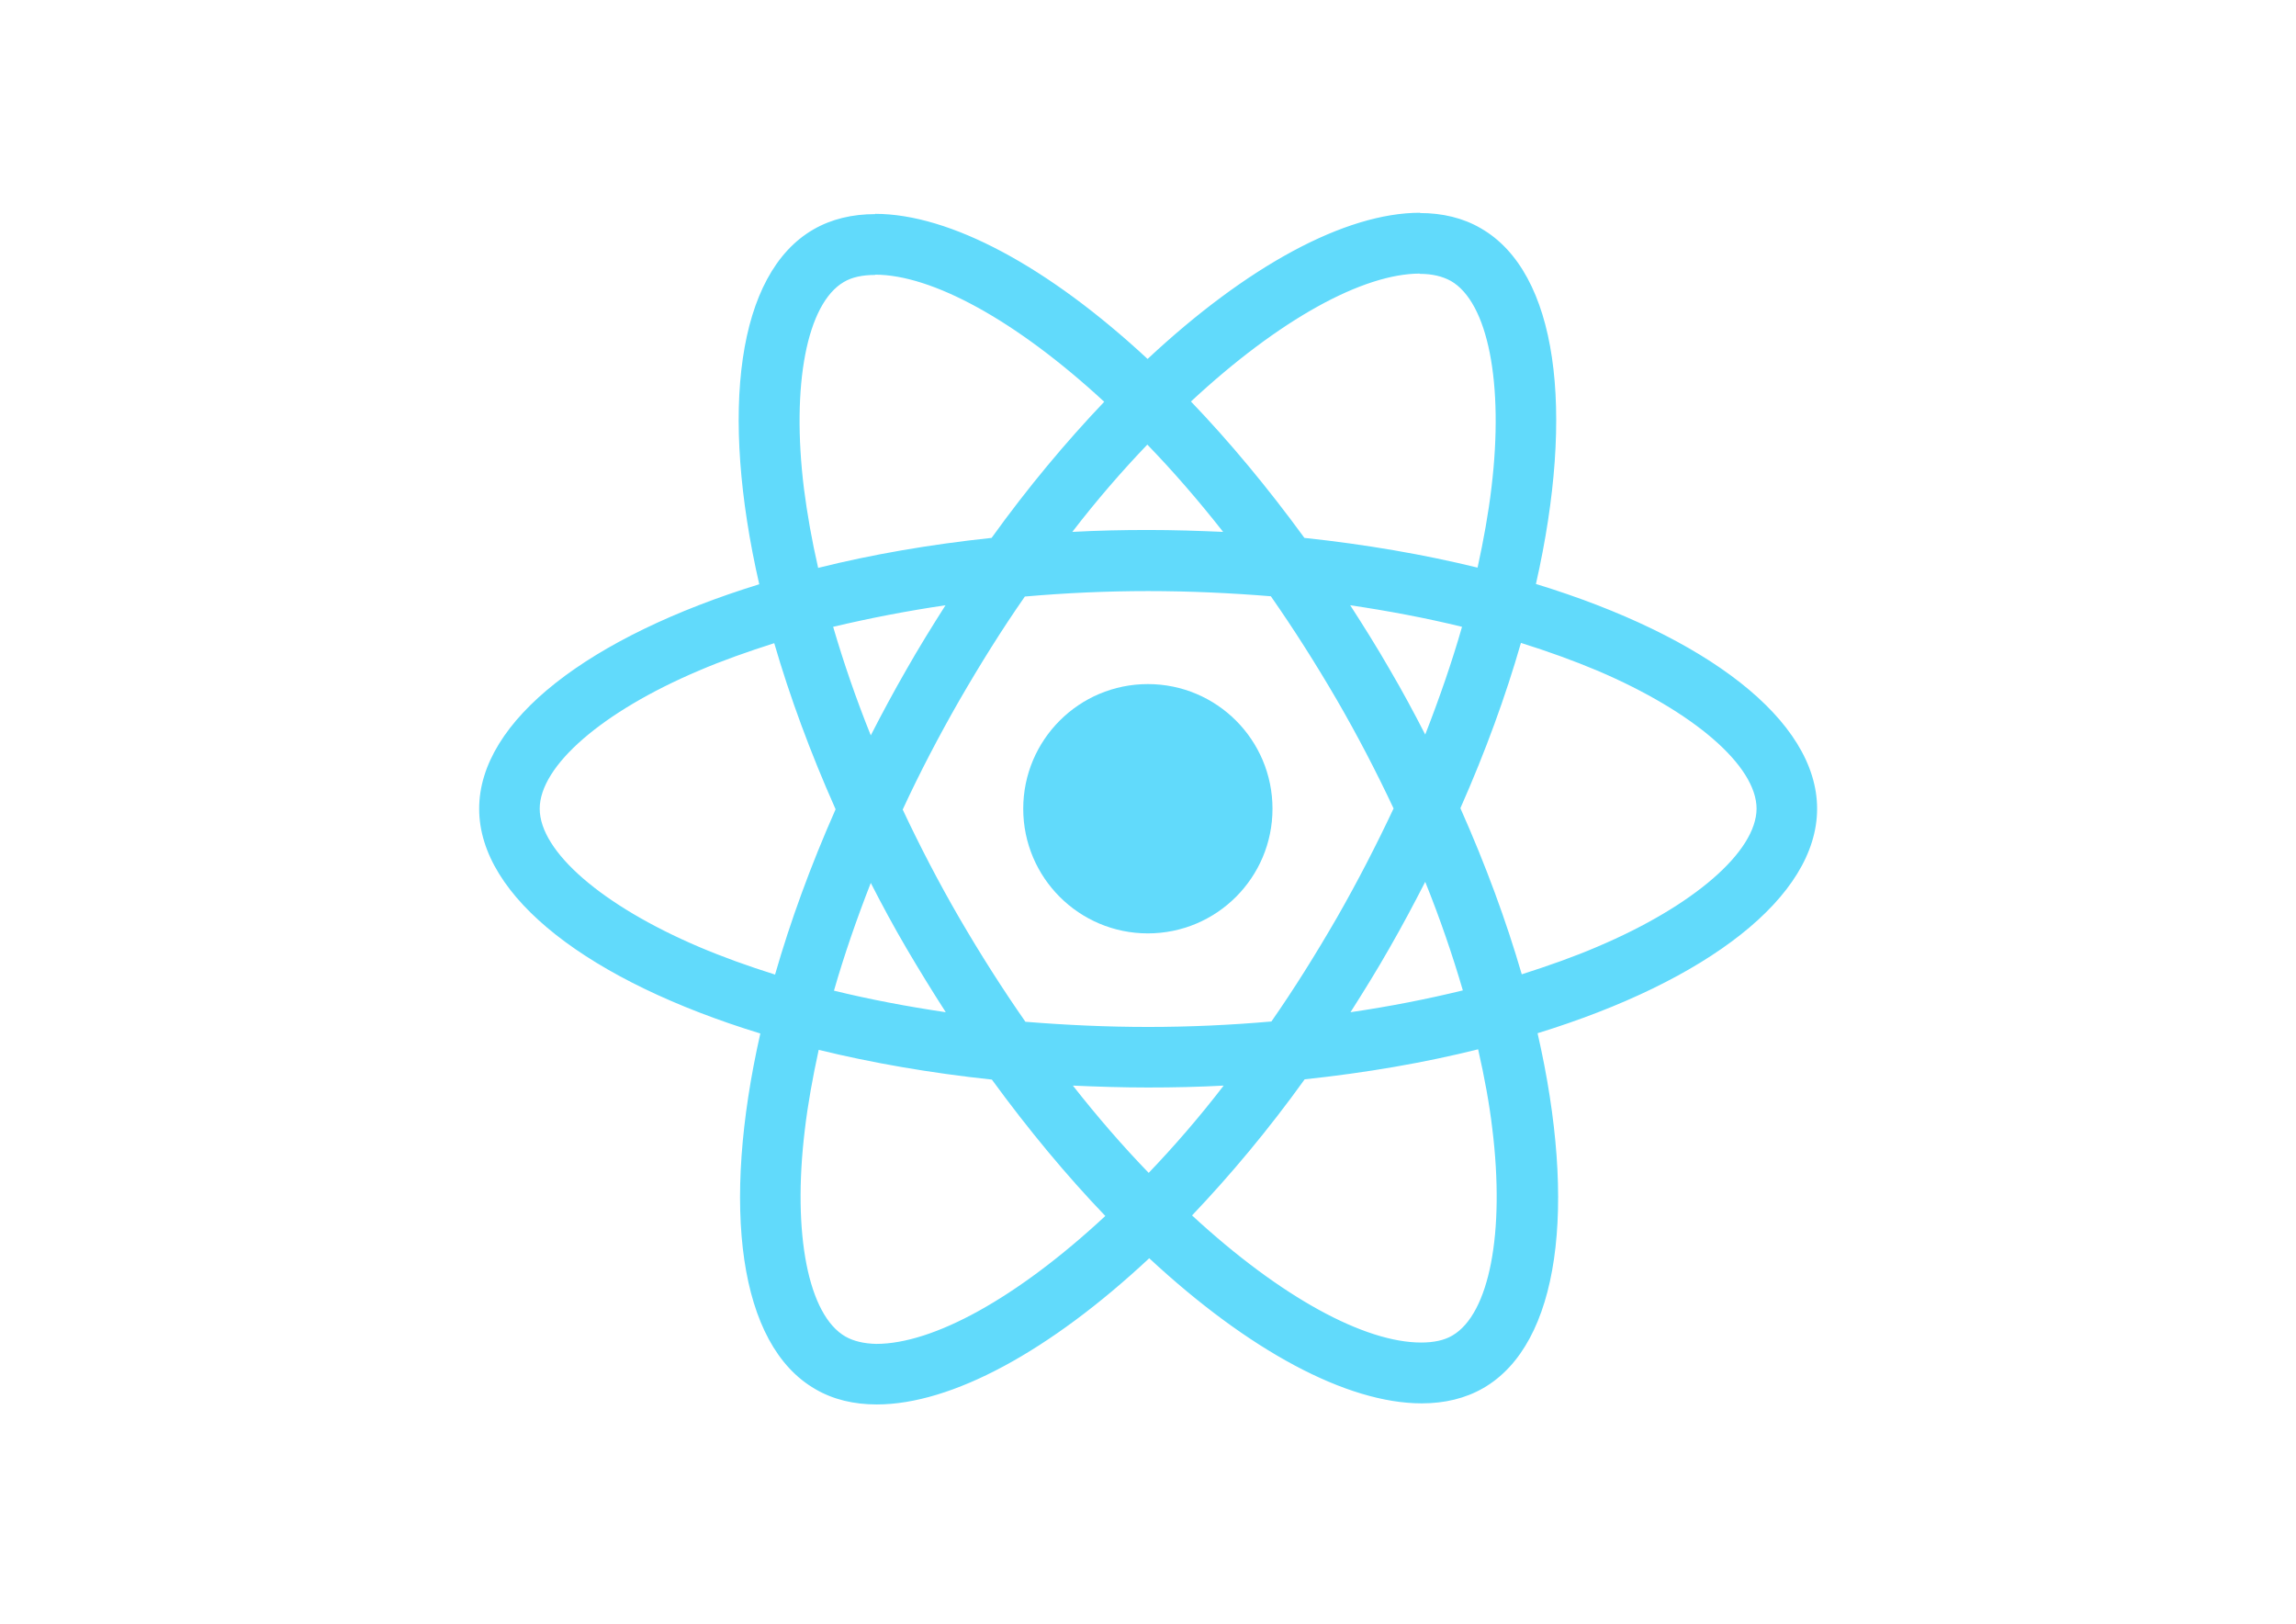
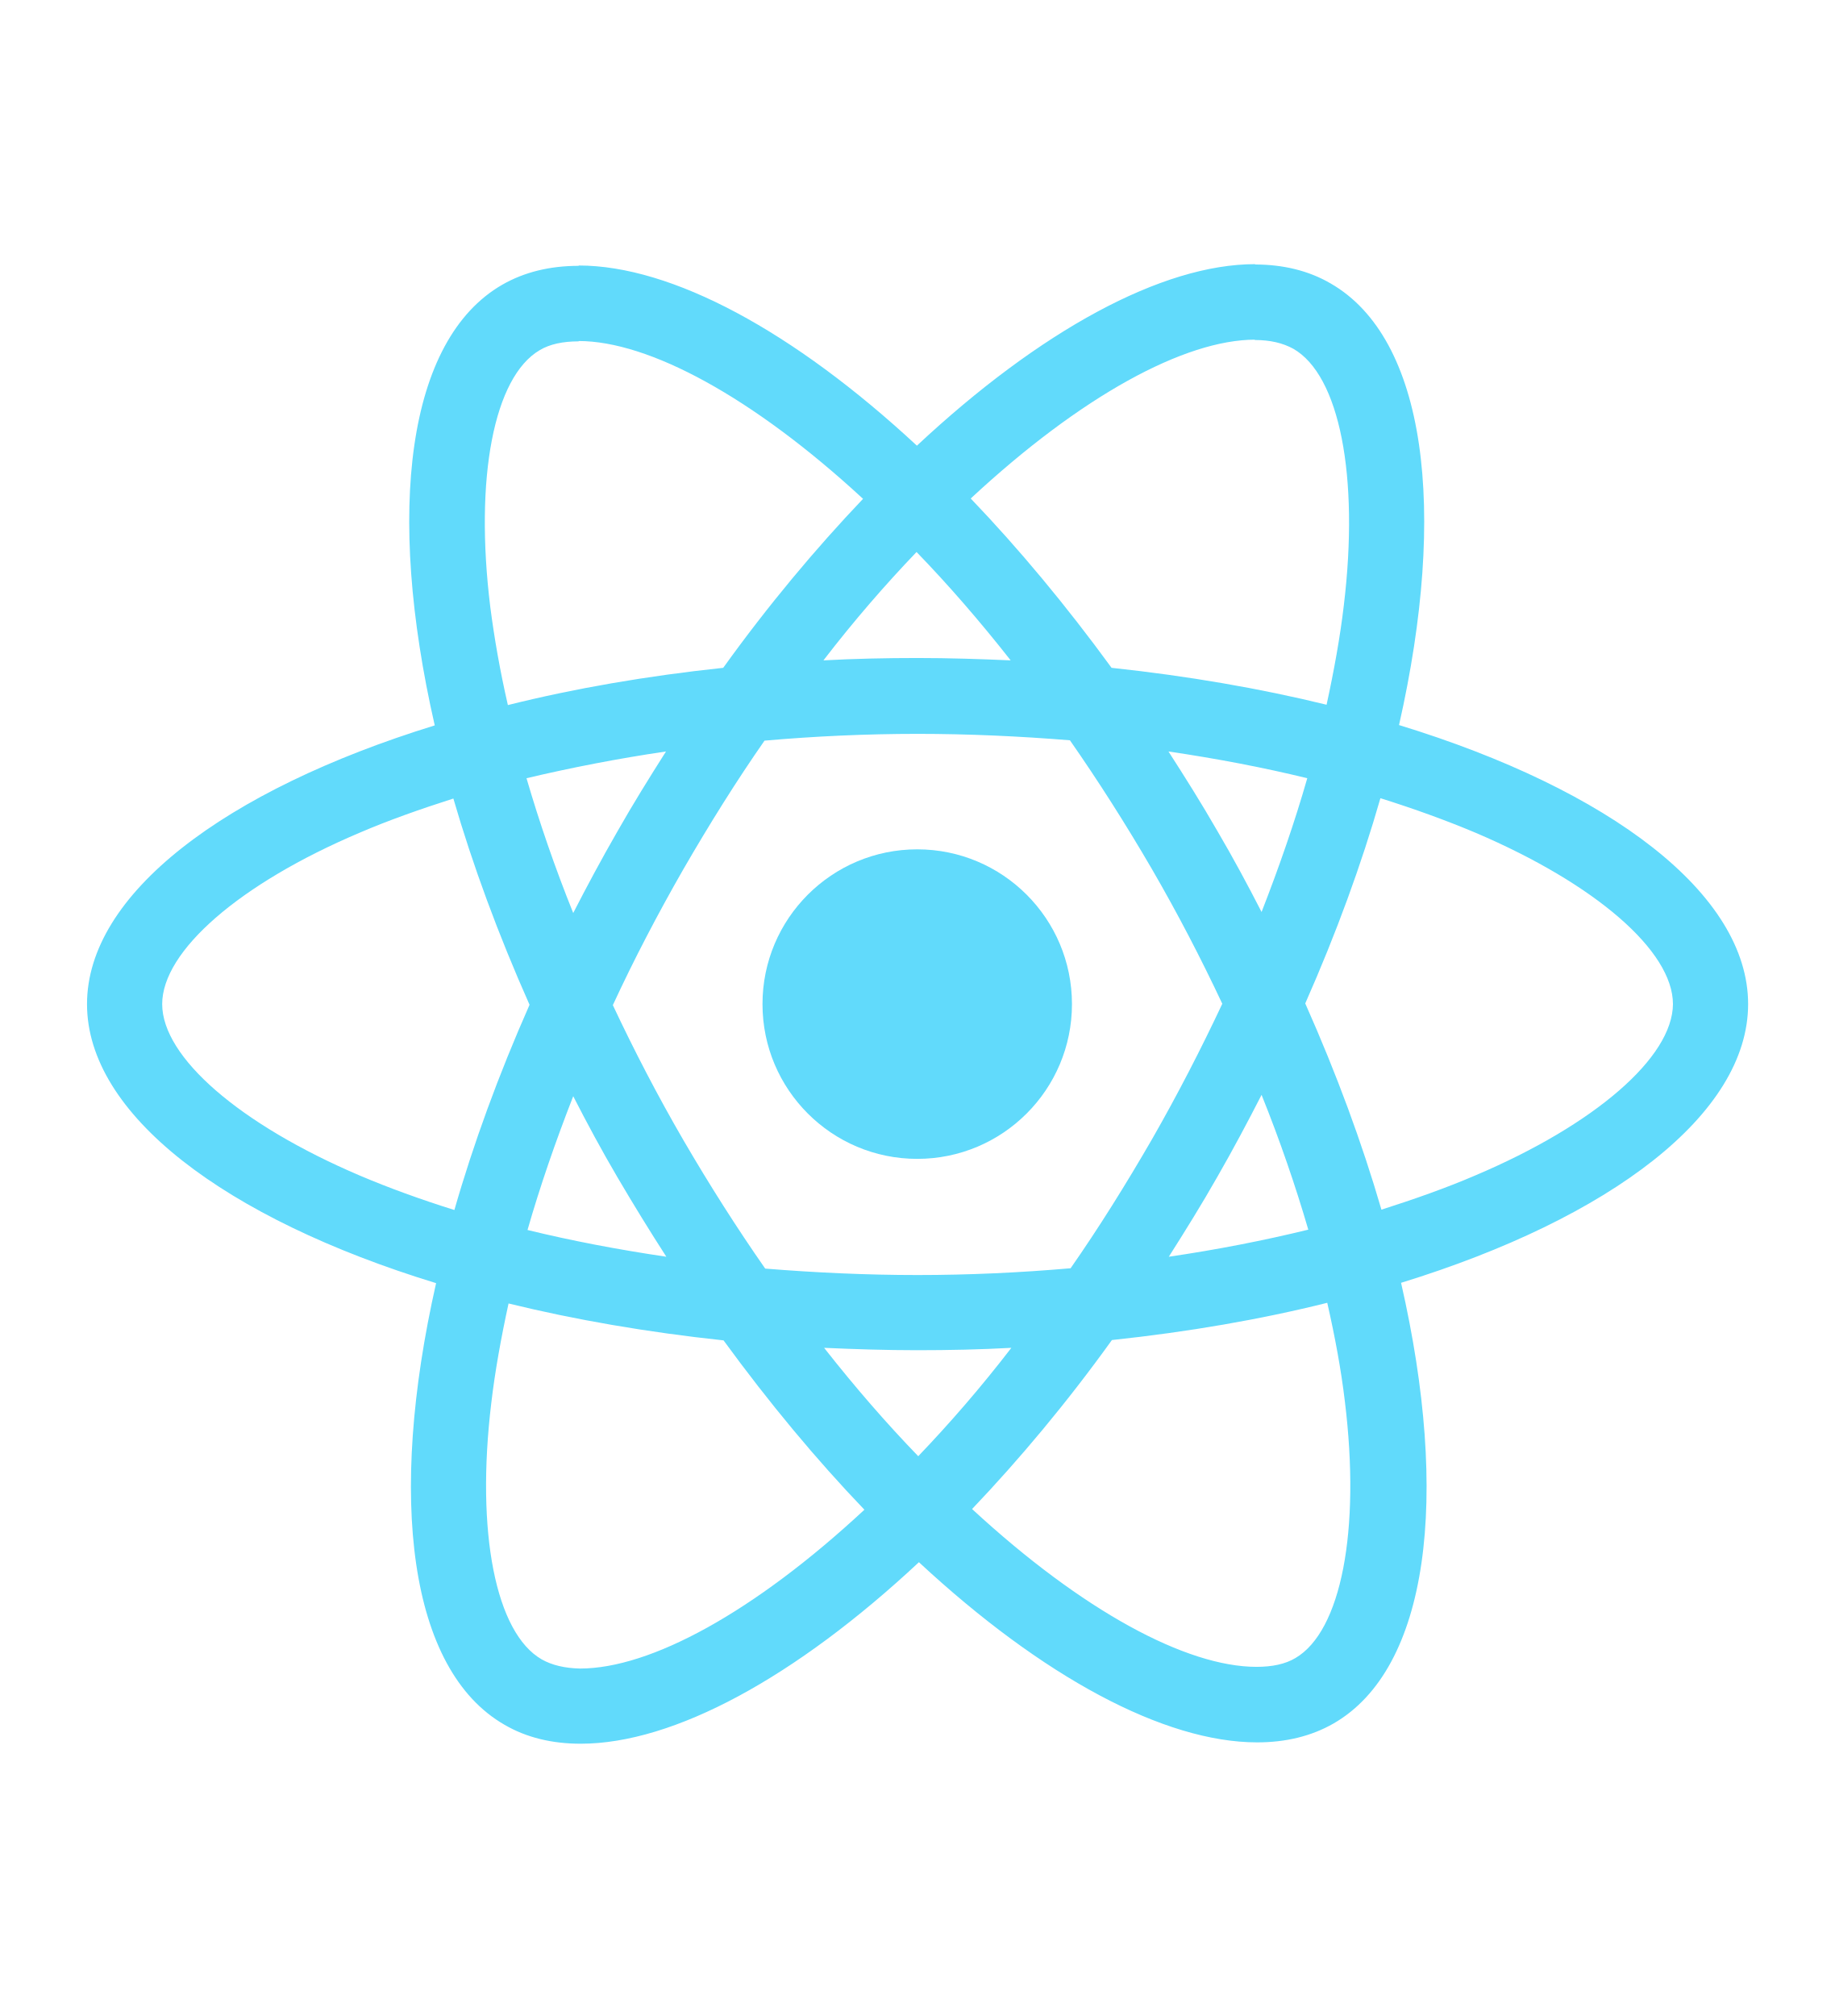
- <svg xmlns="http://www.w3.org/2000/svg" version="1.1" id="Layer_2_1_" x="0px" y="0px" viewBox="0 0 841.9 595.3" enable-background="new 0 0 841.9 595.3" xml:space="preserve">
+ <svg xmlns="http://www.w3.org/2000/svg" version="1.1" id="Layer_2_1_" x="0px" y="0px" viewBox="150 0 541.9 595.3" enable-background="new 0 0 841.9 595.3" xml:space="preserve">
  <g>
    <path fill="#61DAFB" d="M666.3,296.5c0-32.5-40.7-63.3-103.1-82.4c14.4-63.6,8-114.2-20.2-130.4c-6.5-3.8-14.1-5.6-22.4-5.6v22.3   c4.6,0,8.3,0.9,11.4,2.6c13.6,7.8,19.5,37.5,14.9,75.7c-1.1,9.4-2.9,19.3-5.1,29.4c-19.6-4.8-41-8.5-63.5-10.9   c-13.5-18.5-27.5-35.3-41.6-50c32.6-30.3,63.2-46.9,84-46.9l0-22.3c0,0,0,0,0,0c-27.5,0-63.5,19.6-99.9,53.6   c-36.4-33.8-72.4-53.2-99.9-53.2v22.3c20.7,0,51.4,16.5,84,46.6c-14,14.7-28,31.4-41.3,49.9c-22.6,2.4-44,6.1-63.6,11   c-2.3-10-4-19.7-5.2-29c-4.7-38.2,1.1-67.9,14.6-75.8c3-1.8,6.9-2.6,11.5-2.6l0-22.3c0,0,0,0,0,0c-8.4,0-16,1.8-22.6,5.6   c-28.1,16.2-34.4,66.7-19.9,130.1c-62.2,19.2-102.7,49.9-102.7,82.3c0,32.5,40.7,63.3,103.1,82.4c-14.4,63.6-8,114.2,20.2,130.4   c6.5,3.8,14.1,5.6,22.5,5.6c27.5,0,63.5-19.6,99.9-53.6c36.4,33.8,72.4,53.2,99.9,53.2c8.4,0,16-1.8,22.6-5.6   c28.1-16.2,34.4-66.7,19.9-130.1C625.8,359.7,666.3,328.9,666.3,296.5z M536.1,229.8c-3.7,12.9-8.3,26.2-13.5,39.5   c-4.1-8-8.4-16-13.1-24c-4.6-8-9.5-15.8-14.4-23.4C509.3,224,523,226.6,536.1,229.8z M490.3,336.3c-7.8,13.5-15.8,26.3-24.1,38.2   c-14.9,1.3-30,2-45.2,2c-15.1,0-30.2-0.7-45-1.9c-8.3-11.9-16.4-24.6-24.2-38c-7.6-13.1-14.5-26.4-20.8-39.8   c6.2-13.4,13.2-26.8,20.7-39.9c7.8-13.5,15.8-26.3,24.1-38.2c14.9-1.3,30-2,45.2-2c15.1,0,30.2,0.7,45,1.9   c8.3,11.9,16.4,24.6,24.2,38c7.6,13.1,14.5,26.4,20.8,39.8C504.7,309.8,497.8,323.2,490.3,336.3z M522.6,323.3   c5.4,13.4,10,26.8,13.8,39.8c-13.1,3.2-26.9,5.9-41.2,8c4.9-7.7,9.8-15.6,14.4-23.7C514.2,339.4,518.5,331.3,522.6,323.3z    M421.2,430c-9.3-9.6-18.6-20.3-27.8-32c9,0.4,18.2,0.7,27.5,0.7c9.4,0,18.7-0.2,27.8-0.7C439.7,409.7,430.4,420.4,421.2,430z    M346.8,371.1c-14.2-2.1-27.9-4.7-41-7.9c3.7-12.9,8.3-26.2,13.5-39.5c4.1,8,8.4,16,13.1,24C337.1,355.7,341.9,363.5,346.8,371.1z    M420.7,163c9.3,9.6,18.6,20.3,27.8,32c-9-0.4-18.2-0.7-27.5-0.7c-9.4,0-18.7,0.2-27.8,0.7C402.2,183.3,411.5,172.6,420.7,163z    M346.7,221.9c-4.9,7.7-9.8,15.6-14.4,23.7c-4.6,8-8.9,16-13,24c-5.4-13.4-10-26.8-13.8-39.8C318.6,226.7,332.4,224,346.7,221.9z    M256.2,347.1c-35.4-15.1-58.3-34.9-58.3-50.6c0-15.7,22.9-35.6,58.3-50.6c8.6-3.7,18-7,27.7-10.1c5.7,19.6,13.2,40,22.5,60.9   c-9.2,20.8-16.6,41.1-22.2,60.6C274.3,354.2,264.9,350.8,256.2,347.1z M310,490c-13.6-7.8-19.5-37.5-14.9-75.7   c1.1-9.4,2.9-19.3,5.1-29.4c19.6,4.8,41,8.5,63.5,10.9c13.5,18.5,27.5,35.3,41.6,50c-32.6,30.3-63.2,46.9-84,46.9   C316.8,492.6,313,491.7,310,490z M547.2,413.8c4.7,38.2-1.1,67.9-14.6,75.8c-3,1.8-6.9,2.6-11.5,2.6c-20.7,0-51.4-16.5-84-46.6   c14-14.7,28-31.4,41.3-49.9c22.6-2.4,44-6.1,63.6-11C544.3,394.8,546.1,404.5,547.2,413.8z M585.7,347.1c-8.6,3.7-18,7-27.7,10.1   c-5.7-19.6-13.2-40-22.5-60.9c9.2-20.8,16.6-41.1,22.2-60.6c9.9,3.1,19.3,6.5,28.1,10.2c35.4,15.1,58.3,34.9,58.3,50.6   C644,312.2,621.1,332.1,585.7,347.1z" />
    <polygon fill="#61DAFB" points="320.8,78.4 320.8,78.4 320.8,78.4  " />
    <circle fill="#61DAFB" cx="420.9" cy="296.5" r="45.7" />
    <polygon fill="#61DAFB" points="520.5,78.1 520.5,78.1 520.5,78.1  " />
  </g>
</svg>
